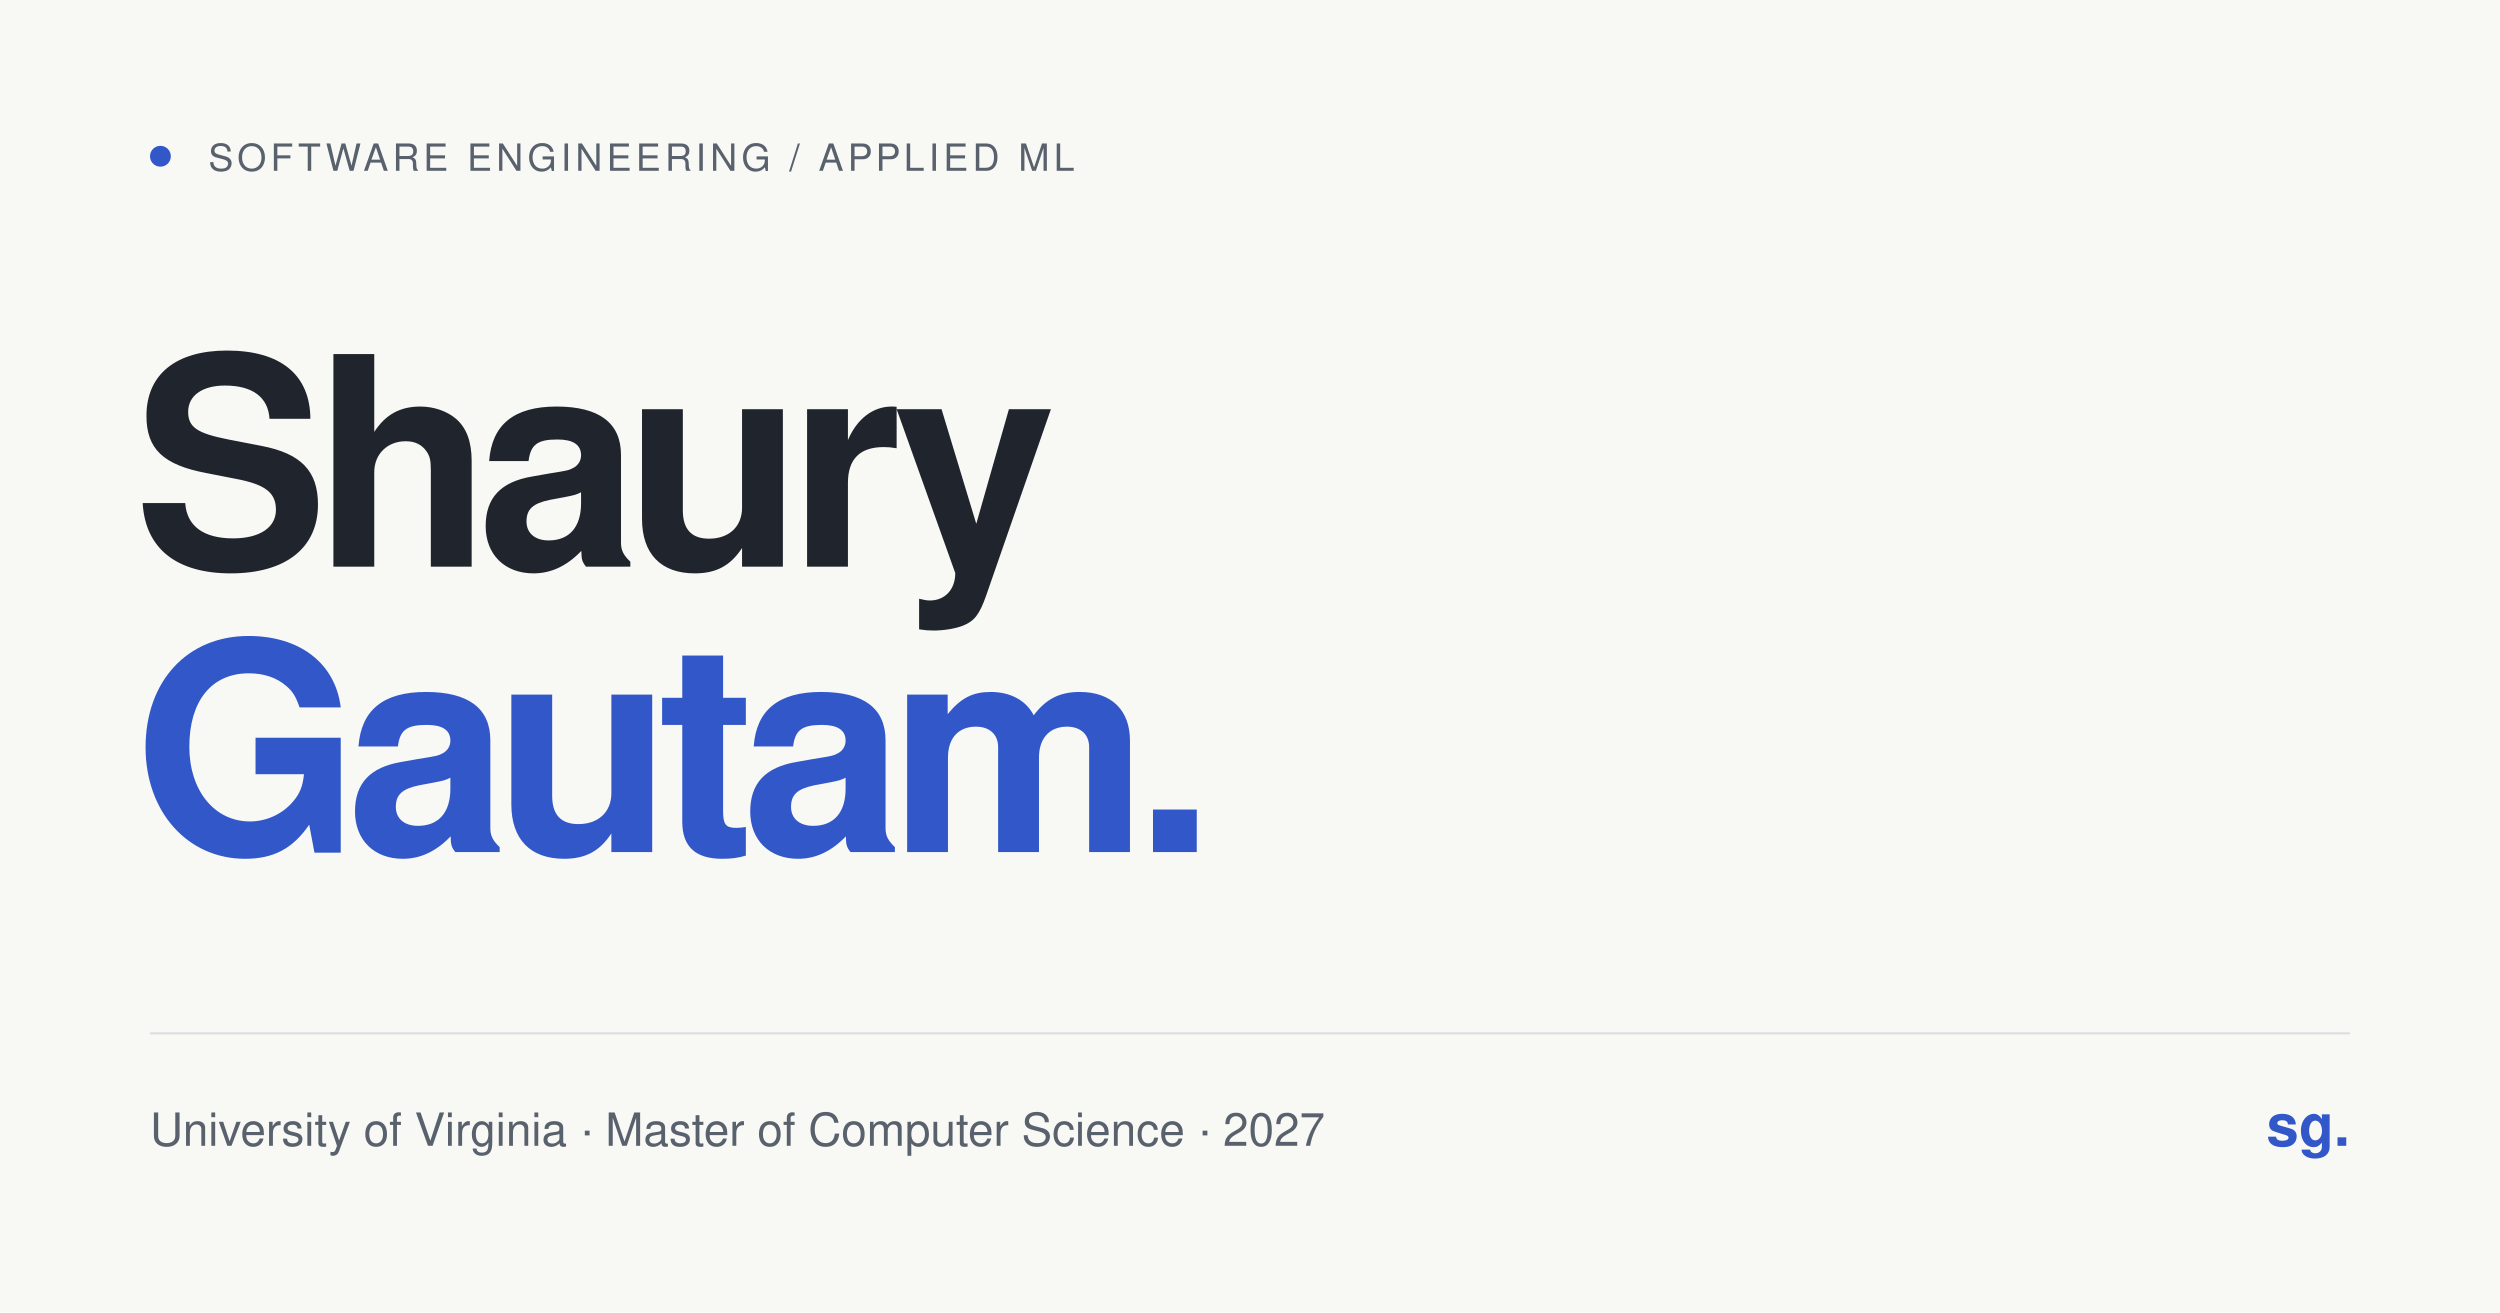
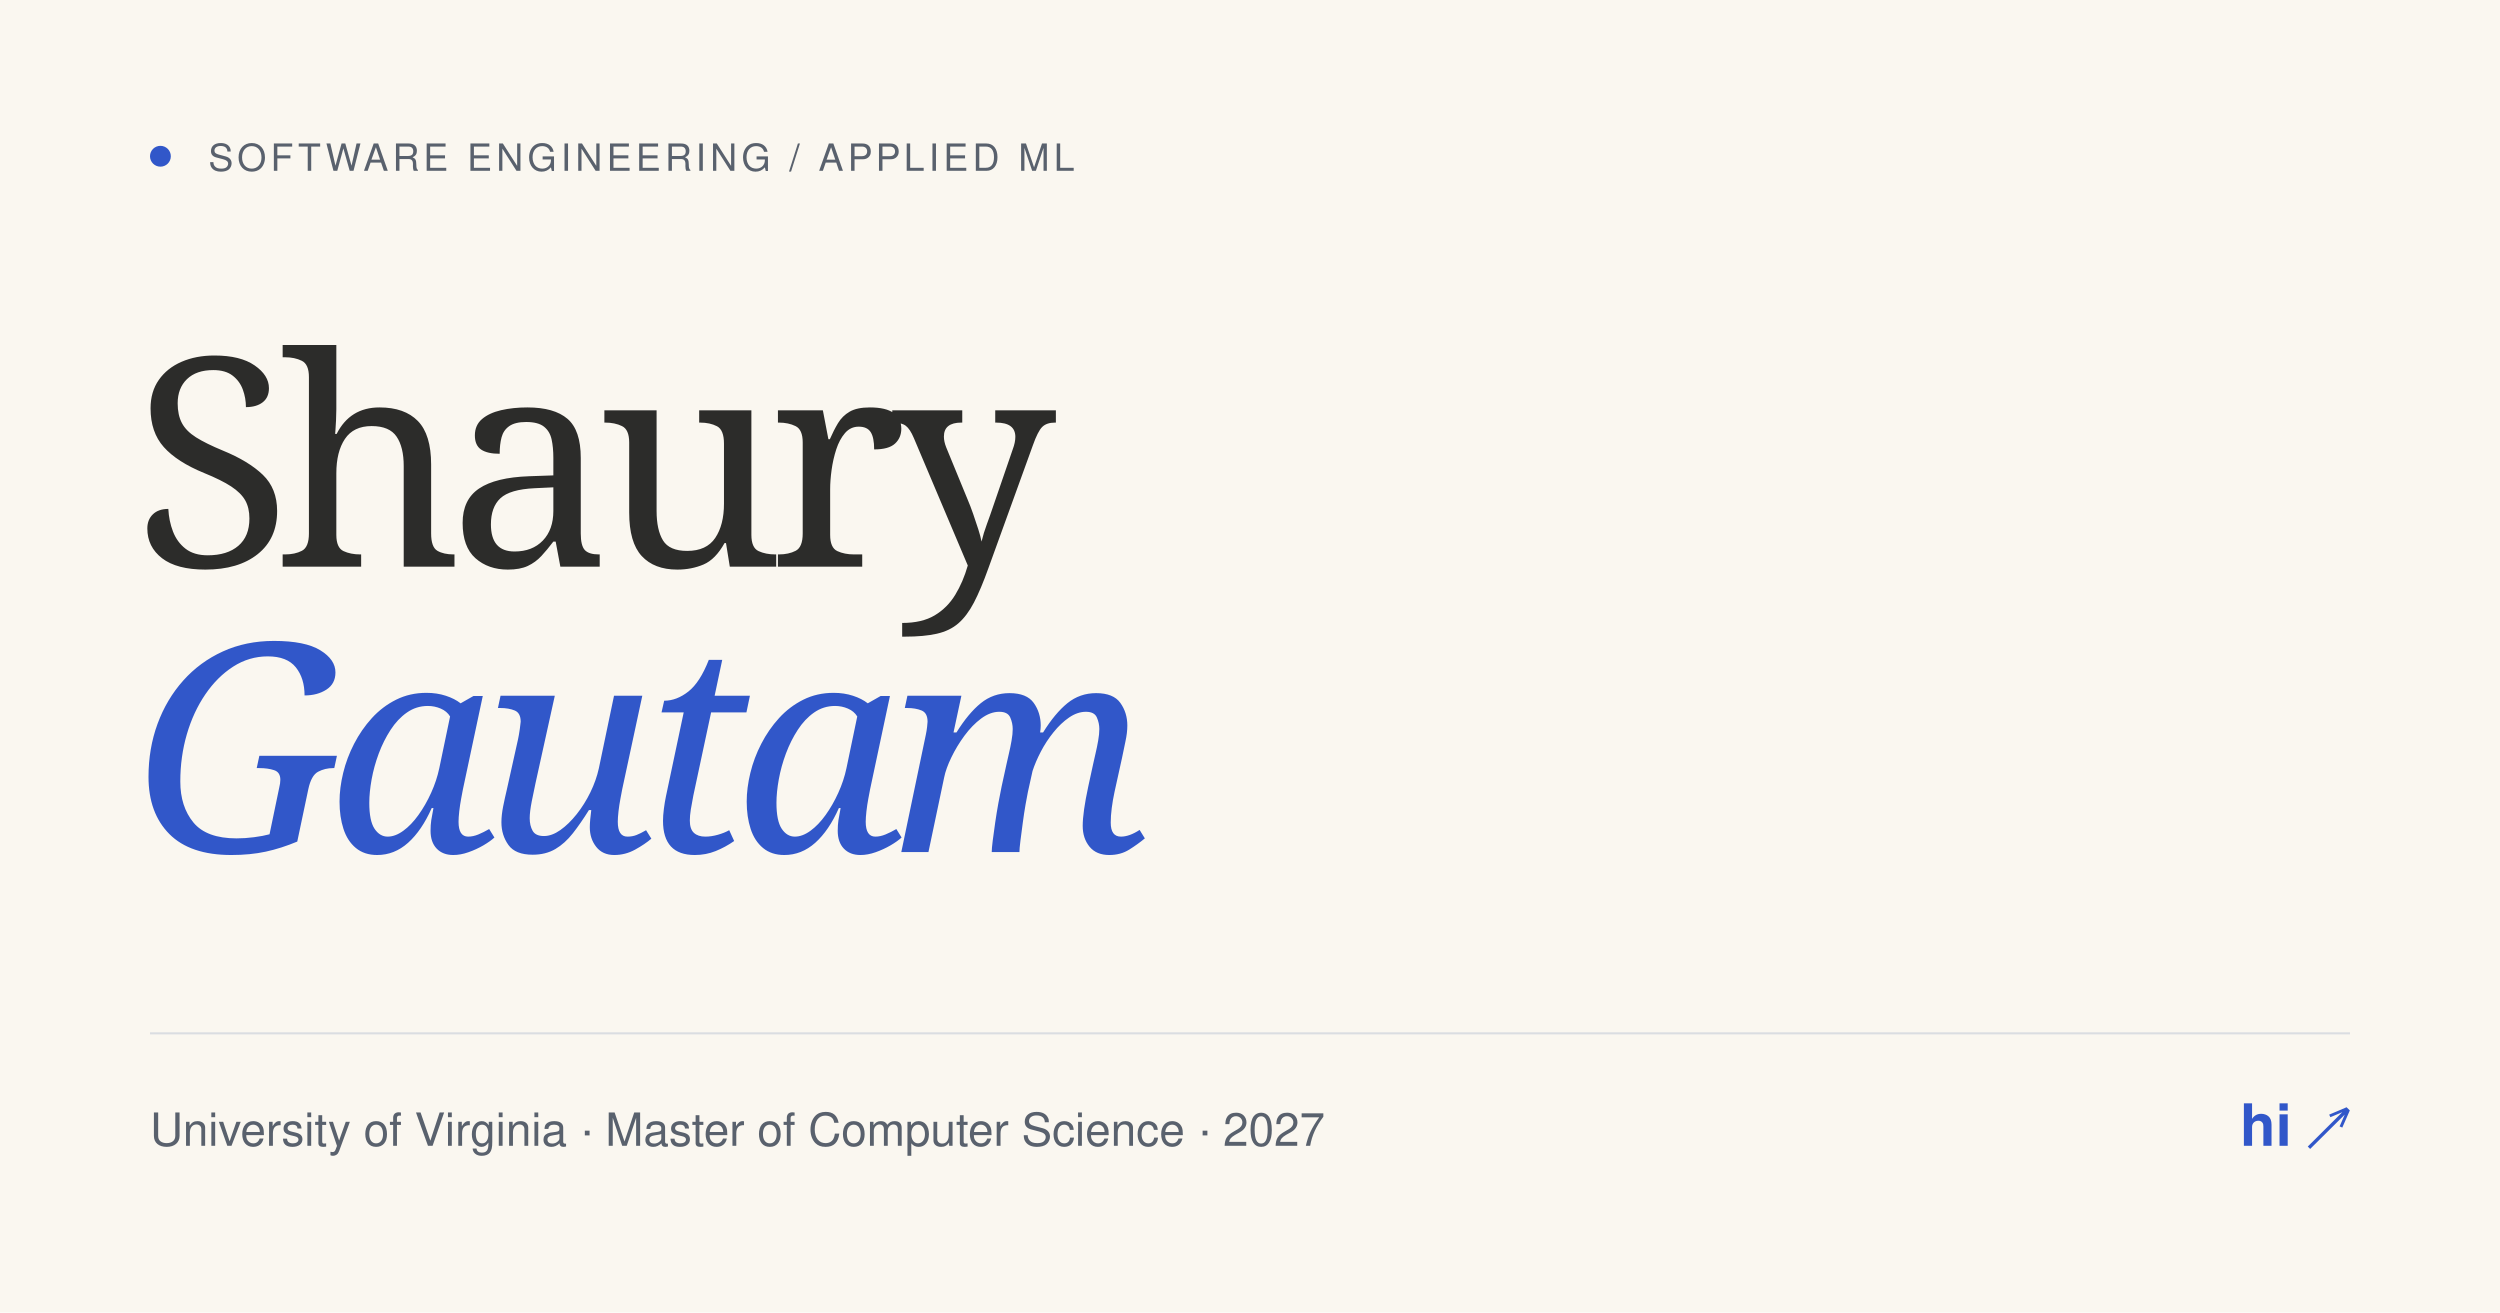
<svg xmlns="http://www.w3.org/2000/svg" width="1200" height="630" viewBox="0 0 1200 630">
-   <rect width="1200" height="630" fill="#f8f8f5" />
+   <rect width="1200" height="630" fill="#faf7f0" />
  <rect x="72" y="70" width="10" height="10" rx="5" fill="#3157c9" />
  <g font-family="Helvetica, Arial, sans-serif">
    <text x="100" y="82" fill="#59616d" font-size="18" letter-spacing="2">SOFTWARE ENGINEERING / APPLIED ML</text>
-     <text x="64" y="272" fill="#20242c" font-size="140" font-weight="600" letter-spacing="-7">Shaury</text>
-     <text x="64" y="409" fill="#3157c9" font-size="140" font-weight="600" letter-spacing="-7">Gautam.</text>
+     <text x="64" y="272" fill="#2c2c2a" font-family="Georgia, serif" font-size="140" font-weight="400" letter-spacing="-7">Shaury</text>
+     <text x="64" y="409" fill="#3157c9" font-family="Georgia, serif" font-style="italic" font-size="140" font-weight="400" letter-spacing="-7">Gautam</text>
    <path d="M72 496H1128" stroke="#dadde1" />
    <text x="72" y="550" fill="#59616d" font-size="22">University of Virginia · Master of Computer Science · 2027</text>
-     <text x="1128" y="550" text-anchor="end" fill="#3157c9" font-size="28" font-weight="600">sg.</text>
+     <text x="1128" y="550" text-anchor="end" fill="#3157c9" font-size="28" font-weight="600">hi ↗</text>
  </g>
</svg>
